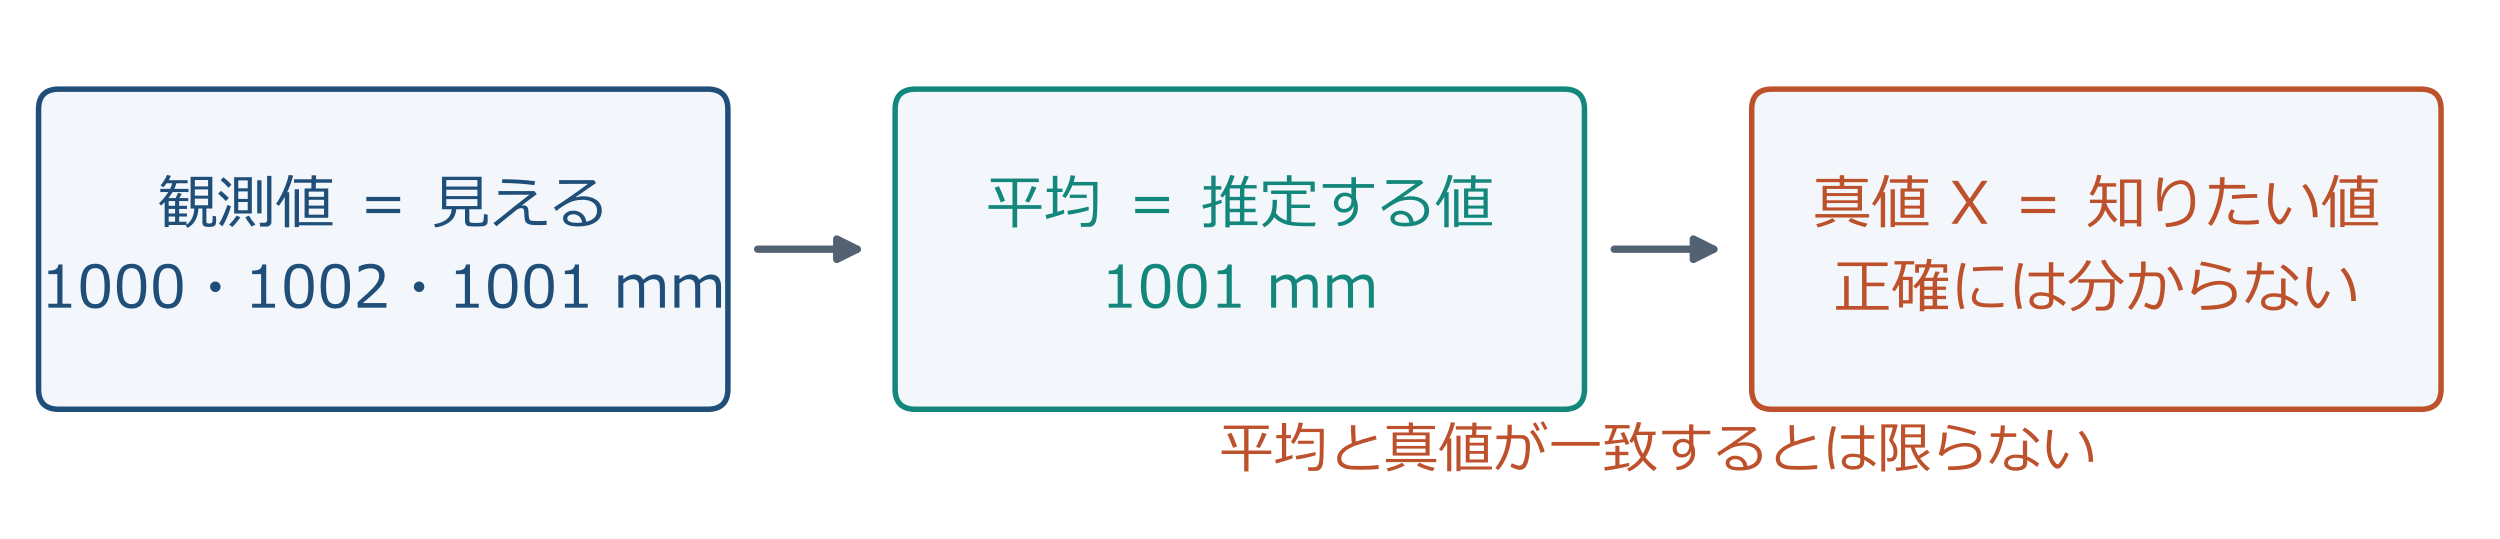
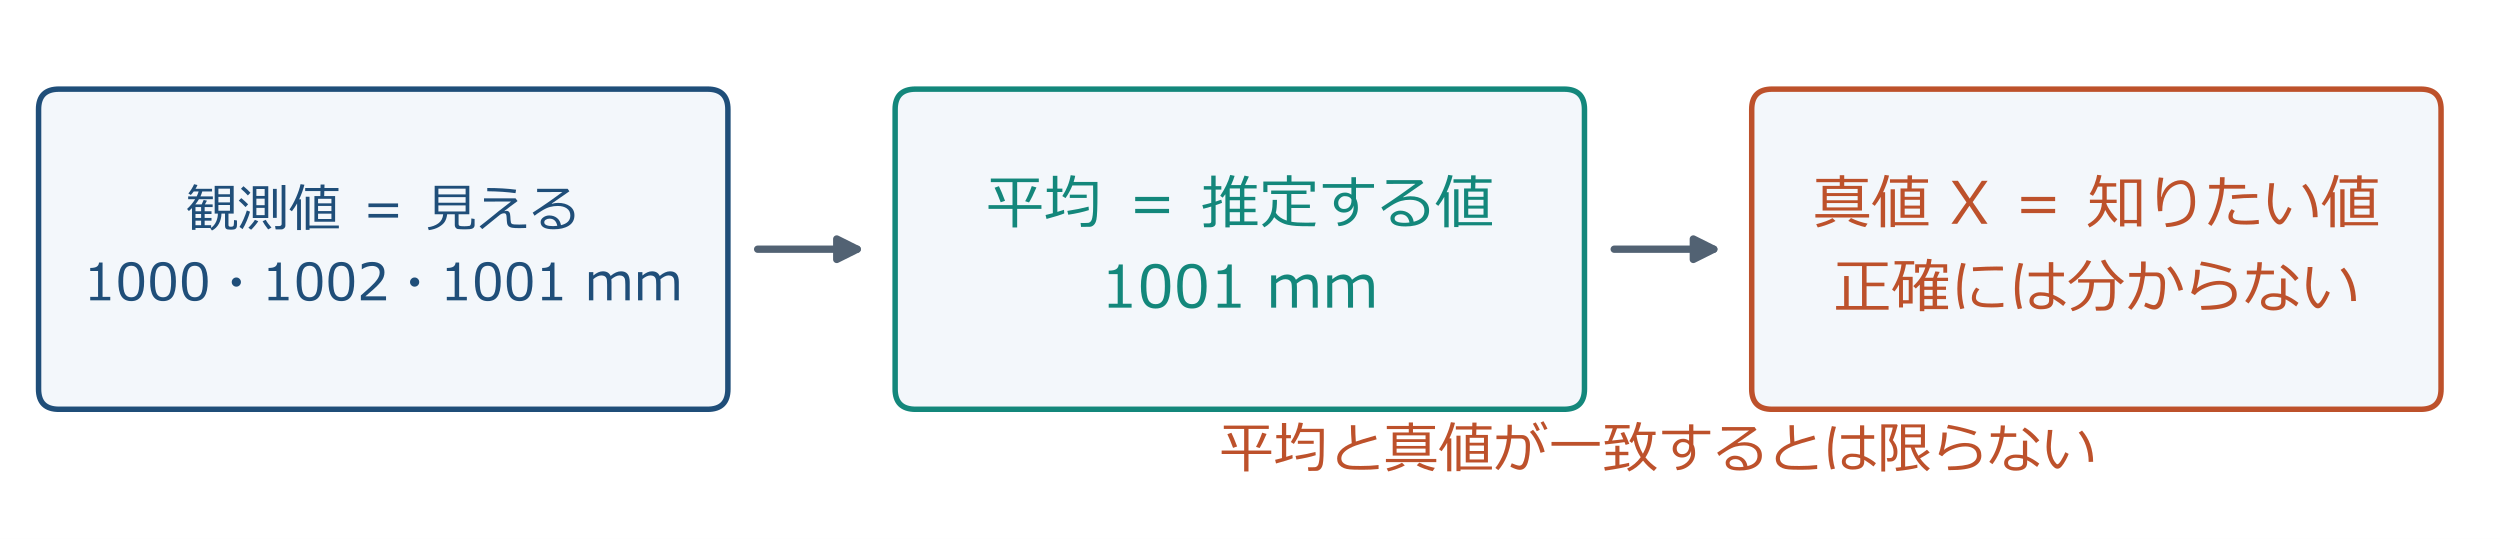
<svg xmlns="http://www.w3.org/2000/svg" xmlns:xlink="http://www.w3.org/1999/xlink" width="684pt" height="147.456pt" viewBox="0 0 684 147.456" version="1.1">
  <defs>
    <style type="text/css">*{stroke-linejoin: round; stroke-linecap: butt}</style>
  </defs>
  <g id="figure_1">
    <g id="patch_1">
      <path d="M 0 147.456 L 684 147.456 L 684 0 L 0 0 z " style="fill: #ffffff" />
    </g>
    <g id="axes_1">
      <g id="patch_2">
-         <path d="M 16.128 111.982 L 193.572 111.982 Q 199.152 111.982 199.152 106.438 L 199.152 29.93 Q 199.152 24.386 193.572 24.386 L 16.128 24.386 Q 10.548 24.386 10.548 29.93 L 10.548 106.438 Q 10.548 111.982 16.128 111.982 z " clip-path="url(#pa58e7e24e2)" style="fill: #f3f7fb; stroke: #1f4e79; stroke-width: 1.5; stroke-linejoin: miter" />
+         <path d="M 16.128 111.982 L 193.572 111.982 Q 199.152 111.982 199.152 106.438 L 199.152 29.93 Q 199.152 24.386 193.572 24.386 L 16.128 24.386 Q 10.548 24.386 10.548 29.93 L 10.548 106.438 Q 10.548 111.982 16.128 111.982 z " clip-path="url(#p245e03a4b0)" style="fill: #f3f7fb; stroke: #1f4e79; stroke-width: 1.5; stroke-linejoin: miter" />
      </g>
      <g id="patch_3">
-         <path d="M 250.488 111.982 L 427.932 111.982 Q 433.512 111.982 433.512 106.438 L 433.512 29.93 Q 433.512 24.386 427.932 24.386 L 250.488 24.386 Q 244.908 24.386 244.908 29.93 L 244.908 106.438 Q 244.908 111.982 250.488 111.982 z " clip-path="url(#pa58e7e24e2)" style="fill: #f3f7fb; stroke: #13877b; stroke-width: 1.5; stroke-linejoin: miter" />
+         <path d="M 250.488 111.982 L 427.932 111.982 Q 433.512 111.982 433.512 106.438 L 433.512 29.93 Q 433.512 24.386 427.932 24.386 L 250.488 24.386 Q 244.908 24.386 244.908 29.93 L 244.908 106.438 Q 244.908 111.982 250.488 111.982 z " clip-path="url(#p245e03a4b0)" style="fill: #f3f7fb; stroke: #13877b; stroke-width: 1.5; stroke-linejoin: miter" />
      </g>
      <g id="patch_4">
-         <path d="M 484.848 111.982 L 662.292 111.982 Q 667.872 111.982 667.872 106.438 L 667.872 29.93 Q 667.872 24.386 662.292 24.386 L 484.848 24.386 Q 479.268 24.386 479.268 29.93 L 479.268 106.438 Q 479.268 111.982 484.848 111.982 z " clip-path="url(#pa58e7e24e2)" style="fill: #f3f7fb; stroke: #bd512b; stroke-width: 1.5; stroke-linejoin: miter" />
+         <path d="M 484.848 111.982 L 662.292 111.982 Q 667.872 111.982 667.872 106.438 L 667.872 29.93 Q 667.872 24.386 662.292 24.386 L 484.848 24.386 Q 479.268 24.386 479.268 29.93 L 479.268 106.438 Q 479.268 111.982 484.848 111.982 z " clip-path="url(#p245e03a4b0)" style="fill: #f3f7fb; stroke: #bd512b; stroke-width: 1.5; stroke-linejoin: miter" />
      </g>
      <g id="text_1">
-         <g style="fill: #1f4e79" transform="translate(43.4125 61.23725) scale(0.16 -0.16)">
+         <g style="fill: #1f4e79" transform="translate(51.09219 62.10559) scale(0.14 -0.14)">
          <defs>
            <path id="Meiryo-89b3" d="M 2241 225 L 3050 225 L 3050 -109 Q 3463 194 3678 672 Q 3894 1150 3894 1669 L 3894 1675 L 3494 1675 L 3494 5147 L 5872 5147 L 5872 1675 L 5219 1675 L 5219 256 Q 5219 144 5278 87 Q 5338 31 5528 31 Q 5691 31 5777 82 Q 5863 134 5875 221 Q 5888 309 5902 489 Q 5916 669 5916 872 L 6281 819 Q 6288 600 6288 363 Q 6288 31 6216 -100 Q 6144 -231 5994 -284 Q 5844 -338 5491 -338 Q 5053 -338 4920 -219 Q 4788 -100 4788 119 L 4788 1675 L 4344 1675 Q 4331 969 4018 400 Q 3706 -169 3156 -441 L 2953 -175 Q 2969 -166 3022 -128 L 1094 -128 L 1094 -356 L 656 -356 L 656 2366 Q 531 2234 269 1994 L 41 2256 Q 628 2788 1053 3475 L 178 3475 L 178 3828 L 1247 3828 Q 1388 4119 1488 4441 L 872 4441 Q 678 4175 506 4003 L 203 4200 Q 372 4378 601 4750 Q 831 5122 916 5350 L 1341 5250 Q 1263 5047 1097 4775 L 3163 4775 L 3163 4441 L 1944 4441 Q 1825 4059 1716 3828 L 3266 3828 L 3266 3475 L 1525 3475 Q 1322 3131 1069 2822 L 1863 2822 Q 1969 3041 2116 3384 L 2528 3294 Q 2463 3156 2269 2822 L 3241 2822 L 3241 2491 L 2241 2491 L 2241 1969 L 3097 1969 L 3097 1628 L 2241 1628 L 2241 1131 L 3097 1131 L 3097 794 L 2241 794 L 2241 225 z M 3959 4097 L 5406 4097 L 5406 4794 L 3959 4794 L 3959 4097 z M 3959 3078 L 5406 3078 L 5406 3769 L 3959 3769 L 3959 3078 z M 5406 2750 L 3959 2750 L 3959 2031 L 5406 2031 L 5406 2750 z M 1094 2491 L 1094 1969 L 1797 1969 L 1797 2491 L 1094 2491 z M 1094 1628 L 1094 1131 L 1797 1131 L 1797 1628 L 1094 1628 z M 1094 225 L 1797 225 L 1797 794 L 1094 794 L 1094 225 z " transform="scale(0.015625)" />
            <path id="Meiryo-6e2c" d="M 5938 172 Q 5938 -28 5780 -165 Q 5622 -303 5463 -303 L 4719 -303 L 4647 119 L 5188 119 Q 5303 119 5386 187 Q 5469 256 5469 363 L 5469 5250 L 5938 5250 L 5938 172 z M 3797 1125 L 1859 1125 L 1859 5100 L 3797 5100 L 3797 1125 z M 3347 3881 L 3347 4750 L 2309 4750 L 2309 3881 L 3347 3881 z M 3347 2725 L 3347 3547 L 2309 3547 L 2309 2725 L 3347 2725 z M 3347 2391 L 2309 2391 L 2309 1484 L 3347 1484 L 3347 2391 z M 1566 4284 L 1244 3947 Q 903 4334 384 4781 L 691 5100 Q 1225 4666 1566 4284 z M 4856 1138 L 4384 1138 L 4384 4769 L 4856 4769 L 4856 1138 z M 1278 2834 L 950 2491 Q 622 2850 109 3300 L 422 3613 Q 859 3256 1278 2834 z M 1513 1916 Q 1384 1425 1112 778 Q 841 131 584 -266 L 200 9 Q 434 350 704 972 Q 975 1594 1116 2066 L 1513 1916 z M 4197 -75 L 3784 -303 Q 3309 291 3088 722 L 3484 897 Q 3719 453 4197 -75 z M 2544 722 Q 2431 528 2129 167 Q 1828 -194 1650 -344 L 1309 -88 Q 1497 75 1759 392 Q 2022 709 2125 897 L 2544 722 z " transform="scale(0.015625)" />
            <path id="Meiryo-5024" d="M 1003 -384 L 1003 2947 Q 719 2441 350 1966 L 50 2188 Q 491 2809 886 3717 Q 1281 4625 1434 5356 L 1916 5284 Q 1719 4456 1263 3463 L 1484 3463 L 1484 -384 L 1003 -384 z M 3169 656 L 3169 3866 L 3909 3866 L 3922 4494 L 2013 4494 L 2013 4878 L 3931 4878 L 3941 5309 L 4434 5309 L 4422 4878 L 6178 4878 L 6178 4494 L 4409 4494 L 4391 3866 L 5759 3866 L 5759 656 L 3169 656 z M 5297 2959 L 5297 3528 L 3625 3528 L 3625 2959 L 5297 2959 z M 3625 1994 L 5297 1994 L 5297 2631 L 3625 2631 L 3625 1994 z M 3625 1000 L 5297 1000 L 5297 1666 L 3625 1666 L 3625 1000 z M 2084 -356 L 2084 3781 L 2556 3781 L 2556 184 L 6225 184 L 6225 -169 L 2556 -169 L 2556 -356 L 2084 -356 z " transform="scale(0.015625)" />
            <path id="Meiryo-20" transform="scale(0.015625)" />
            <path id="Meiryo-ff1d" d="M 5057 2484 L 1351 2484 L 1351 2947 L 5057 2947 L 5057 2484 z M 5057 1172 L 1351 1172 L 1351 1634 L 5057 1634 L 5057 1172 z " transform="scale(0.015625)" />
            <path id="Meiryo-898b" d="M 322 -394 L 206 -34 Q 994 69 1525 461 Q 2056 853 2125 1591 L 1059 1591 L 1059 5150 L 5394 5150 L 5394 1591 L 4050 1591 L 4050 350 Q 4050 213 4158 152 Q 4266 91 4781 91 Q 4831 91 5090 105 Q 5350 119 5415 141 Q 5481 163 5532 231 Q 5584 300 5614 483 Q 5644 666 5644 1069 L 6053 1003 L 6053 247 Q 6053 9 5893 -122 Q 5734 -253 5418 -275 Q 5103 -297 4834 -297 Q 4650 -297 4336 -284 Q 4022 -272 3939 -253 Q 3856 -234 3767 -167 Q 3678 -100 3626 9 Q 3575 119 3575 266 L 3575 1591 L 2622 1591 Q 2550 1009 2314 645 Q 2078 281 1561 -11 Q 1044 -303 322 -394 z M 1525 4078 L 4931 4078 L 4931 4791 L 1525 4791 L 1525 4078 z M 1525 3034 L 4931 3034 L 4931 3731 L 1525 3731 L 1525 3034 z M 4931 2700 L 1525 2700 L 1525 1944 L 4931 1944 L 4931 2700 z " transform="scale(0.015625)" />
            <path id="Meiryo-3048" d="M 4841 4666 L 4769 4231 Q 3297 4444 1238 4469 L 1238 4878 Q 3253 4878 4841 4666 z M 5025 3244 Q 4141 2600 3353 1978 Q 3513 2019 3641 2019 Q 4103 2019 4122 1338 Q 4122 1163 4150 880 Q 4178 597 4201 537 Q 4225 478 4290 409 Q 4356 341 4634 320 Q 4913 300 5234 300 Q 5684 300 6106 328 L 6100 -122 Q 5747 -144 5278 -144 Q 4591 -144 4323 -91 Q 4056 -38 3907 96 Q 3759 231 3721 451 Q 3684 672 3650 1325 Q 3638 1525 3569 1620 Q 3500 1716 3359 1716 Q 3066 1716 2794 1503 Q 2522 1291 616 -263 L 281 72 Q 947 578 2247 1638 Q 2581 1928 3231 2416 Q 3922 2938 4219 3188 L 831 3175 L 831 3584 L 4775 3584 L 5025 3244 z " transform="scale(0.015625)" />
            <path id="Meiryo-308b" d="M 4056 228 Q 5228 509 5228 1434 Q 5228 2006 4797 2318 Q 4366 2631 3647 2631 Q 3153 2631 2683 2506 Q 2213 2381 1602 1997 Q 991 1613 750 1409 L 519 1794 Q 2422 3022 4238 4378 L 1075 4366 L 1075 4781 L 4891 4781 L 5109 4463 L 2906 2938 L 2931 2900 Q 3313 3016 3691 3016 Q 4588 3016 5164 2603 Q 5741 2191 5741 1463 Q 5741 609 5034 160 Q 4328 -288 3141 -288 Q 1509 -288 1509 609 Q 1509 963 1846 1203 Q 2184 1444 2588 1444 Q 3153 1444 3556 1128 Q 3959 813 4056 228 z M 3597 147 Q 3416 1044 2622 1044 Q 2369 1044 2167 919 Q 1966 794 1966 588 Q 1966 109 3072 109 Q 3313 109 3597 147 z " transform="scale(0.015625)" />
          </defs>
          <use xlink:href="#Meiryo-89b3" />
          <use xlink:href="#Meiryo-6e2c" transform="translate(100 0)" />
          <use xlink:href="#Meiryo-5024" transform="translate(200 0)" />
          <use xlink:href="#Meiryo-20" transform="translate(300 0)" />
          <use xlink:href="#Meiryo-ff1d" transform="translate(333.9844 0)" />
          <use xlink:href="#Meiryo-20" transform="translate(433.9844 0)" />
          <use xlink:href="#Meiryo-898b" transform="translate(467.9688 0)" />
          <use xlink:href="#Meiryo-3048" transform="translate(567.9688 0)" />
          <use xlink:href="#Meiryo-308b" transform="translate(667.9688 0)" />
        </g>
-         <g style="fill: #1f4e79" transform="translate(11.15375 84.17075) scale(0.16 -0.16)">
+         <g style="fill: #1f4e79" transform="translate(22.86578 82.17241) scale(0.14 -0.14)">
          <defs>
            <path id="Meiryo-31" d="M 3338 0 L 831 0 L 831 431 L 1813 431 L 1813 3669 L 831 3669 L 831 4050 Q 1406 4053 1653 4214 Q 1900 4375 1931 4725 L 2375 4725 L 2375 431 L 3338 431 L 3338 0 z " transform="scale(0.015625)" />
            <path id="Meiryo-30" d="M 1991 -97 Q 1159 -97 768 497 Q 378 1091 378 2350 Q 378 3609 770 4206 Q 1163 4803 1991 4803 Q 2813 4803 3206 4204 Q 3600 3606 3600 2356 Q 3600 1094 3209 498 Q 2819 -97 1991 -97 z M 1991 4325 Q 1456 4325 1215 3901 Q 975 3478 975 2350 Q 975 1231 1215 806 Q 1456 381 1991 381 Q 2525 381 2764 806 Q 3003 1231 3003 2356 Q 3003 3459 2765 3892 Q 2528 4325 1991 4325 z " transform="scale(0.015625)" />
            <path id="Meiryo-30fb" d="M 2631 2284 Q 2631 2522 2800 2690 Q 2969 2859 3206 2859 Q 3444 2859 3612 2690 Q 3781 2522 3781 2284 Q 3781 2047 3612 1878 Q 3444 1709 3206 1709 Q 2969 1709 2800 1878 Q 2631 2047 2631 2284 z " transform="scale(0.015625)" />
            <path id="Meiryo-32" d="M 3606 0 L 456 0 L 456 609 Q 956 1041 1579 1612 Q 2203 2184 2506 2618 Q 2809 3053 2809 3488 Q 2809 3872 2554 4087 Q 2300 4303 1863 4303 Q 1222 4303 603 3897 L 572 3897 L 572 4506 Q 1203 4806 1878 4806 Q 2591 4806 3000 4461 Q 3409 4116 3409 3519 Q 3409 3200 3304 2909 Q 3200 2619 2978 2344 Q 2756 2069 2447 1759 Q 2138 1450 1025 503 L 3606 503 L 3606 0 z " transform="scale(0.015625)" />
            <path id="Meiryo-6d" d="M 5084 0 L 5084 1978 Q 5084 2550 5004 2742 Q 4925 2934 4761 3023 Q 4597 3113 4347 3113 Q 3919 3113 3338 2641 Q 3356 2478 3356 2225 L 3356 0 L 2806 0 L 2806 1978 Q 2806 2566 2726 2752 Q 2647 2938 2486 3025 Q 2325 3113 2078 3113 Q 1631 3113 1081 2656 L 1081 0 L 531 0 L 531 3531 L 1081 3531 L 1081 3106 Q 1709 3631 2269 3631 Q 2991 3631 3244 3053 Q 3925 3631 4538 3631 Q 5634 3631 5634 2300 L 5634 0 L 5084 0 z " transform="scale(0.015625)" />
          </defs>
          <use xlink:href="#Meiryo-31" />
          <use xlink:href="#Meiryo-30" transform="translate(62.10938 0)" />
          <use xlink:href="#Meiryo-30" transform="translate(124.2188 0)" />
          <use xlink:href="#Meiryo-30" transform="translate(186.3281 0)" />
          <use xlink:href="#Meiryo-30fb" transform="translate(248.4375 0)" />
          <use xlink:href="#Meiryo-31" transform="translate(348.4375 0)" />
          <use xlink:href="#Meiryo-30" transform="translate(410.5469 0)" />
          <use xlink:href="#Meiryo-30" transform="translate(472.6562 0)" />
          <use xlink:href="#Meiryo-32" transform="translate(534.7656 0)" />
          <use xlink:href="#Meiryo-30fb" transform="translate(596.875 0)" />
          <use xlink:href="#Meiryo-31" transform="translate(696.875 0)" />
          <use xlink:href="#Meiryo-30" transform="translate(758.9844 0)" />
          <use xlink:href="#Meiryo-30" transform="translate(821.0938 0)" />
          <use xlink:href="#Meiryo-31" transform="translate(883.2031 0)" />
          <use xlink:href="#Meiryo-20" transform="translate(945.3125 0)" />
          <use xlink:href="#Meiryo-6d" transform="translate(979.2969 0)" />
          <use xlink:href="#Meiryo-6d" transform="translate(1075.244 0)" />
        </g>
      </g>
      <g id="patch_5">
        <path d="M 207.289 68.184 Q 222.028 68.184 234.532 68.184 " style="fill: none; stroke: #526273; stroke-width: 2; stroke-linecap: round" />
        <path d="M 228.932 65.384 L 234.532 68.184 L 228.932 70.984 z " style="fill: #526273; stroke: #526273; stroke-width: 2; stroke-linecap: round" />
      </g>
      <g id="text_2">
        <g style="fill: #13877b" transform="translate(269.7725 61.23725) scale(0.16 -0.16)">
          <defs>
            <path id="Meiryo-5e73" d="M 275 1638 L 275 2044 L 2900 2044 L 2900 4563 L 525 4563 L 525 4959 L 5778 4959 L 5778 4563 L 3409 4563 L 3409 2044 L 6066 2044 L 6066 1638 L 3409 1638 L 3409 -400 L 2900 -400 L 2900 1638 L 275 1638 z M 4709 2338 L 4284 2475 Q 4669 3159 5009 4131 L 5519 3981 Q 5056 2900 4709 2338 z M 1606 2356 Q 1256 3297 941 3950 L 1413 4119 Q 1669 3609 2084 2519 L 1606 2356 z " transform="scale(0.015625)" />
            <path id="Meiryo-5747" d="M 4000 -338 L 3950 94 L 4438 91 Q 4684 88 4793 105 Q 4903 122 5006 208 Q 5109 294 5170 450 Q 5231 606 5278 965 Q 5325 1325 5325 1903 L 5325 3178 Q 5325 3666 5319 4200 L 3053 4200 Q 2781 3513 2303 2816 L 1950 3038 Q 2663 4109 2866 5322 L 3363 5256 Q 3309 4966 3188 4584 L 5797 4584 L 5797 3250 Q 5797 2169 5769 1442 Q 5741 716 5678 439 Q 5616 163 5506 5 Q 5397 -153 5258 -233 Q 5119 -313 5005 -322 Q 4891 -331 4000 -338 z M 222 531 L 116 963 Q 484 1047 913 1163 L 913 3481 L 253 3481 L 253 3853 L 913 3853 L 913 5256 L 1409 5256 L 1409 3853 L 1959 3853 L 1959 3481 L 1409 3481 L 1409 1306 Q 1894 1450 2134 1534 L 2166 1138 Q 1659 922 222 531 z M 2769 2834 L 2769 3188 L 4622 3188 L 4622 2834 L 2769 2834 z M 2603 994 L 2500 1413 Q 3766 1606 4825 1881 L 4856 1497 Q 3900 1194 2603 994 z " transform="scale(0.015625)" />
            <path id="Meiryo-63a8" d="M 4722 263 L 6159 263 L 6159 -134 L 3122 -134 L 3122 -391 L 2647 -391 L 2647 3241 Q 2625 3206 2353 2863 L 2084 3069 Q 2856 4206 3175 5350 L 3659 5250 Q 3531 4803 3269 4238 L 4331 4238 Q 4600 4872 4741 5278 L 5219 5172 Q 5153 4994 4794 4238 L 6066 4238 L 6066 3866 L 4722 3866 L 4722 2953 L 5922 2953 L 5922 2581 L 4722 2581 L 4722 1653 L 5950 1653 L 5950 1275 L 4722 1275 L 4722 263 z M 3122 3866 L 3122 2953 L 4241 2953 L 4241 3866 L 3122 3866 z M 3122 2581 L 3122 1653 L 4241 1653 L 4241 2581 L 3122 2581 z M 3122 263 L 4241 263 L 4241 1275 L 3122 1275 L 3122 263 z M 238 1647 L 125 2047 Q 469 2116 1100 2294 L 1100 3744 L 284 3744 L 284 4122 L 1100 4122 L 1100 5278 L 1581 5278 L 1581 4122 L 2203 4122 L 2203 3744 L 1581 3744 L 1581 2434 Q 1994 2559 2197 2641 L 2281 2300 Q 2056 2197 1581 2041 L 1581 59 Q 1581 -141 1429 -258 Q 1278 -375 1072 -375 L 316 -375 L 263 47 L 844 47 Q 1100 47 1100 250 L 1100 1888 Q 584 1731 238 1647 z " transform="scale(0.015625)" />
            <path id="Meiryo-5b9a" d="M 5563 3516 L 5563 4238 L 850 4238 L 850 3475 L 400 3475 L 400 4625 L 2978 4625 L 2978 5322 L 3481 5322 L 3481 4625 L 6028 4625 L 6028 3516 L 5563 3516 z M 1763 1200 Q 2163 619 2906 375 L 2966 356 L 2966 3266 L 1256 3266 L 1256 3644 L 5125 3644 L 5125 3266 L 3463 3266 L 3463 2103 L 5497 2103 L 5497 1731 L 3463 1731 L 3463 228 Q 4028 125 5069 125 Q 5369 125 6125 141 L 6019 -266 L 5494 -266 Q 4472 -266 4001 -234 Q 3531 -203 3093 -111 Q 2656 -19 2250 206 Q 1844 431 1591 728 Q 1228 22 509 -384 L 263 -69 Q 694 194 945 567 Q 1197 941 1308 1361 Q 1419 1781 1419 2516 L 1419 2625 L 1894 2625 Q 1894 1697 1763 1200 z " transform="scale(0.015625)" />
            <path id="Meiryo-3059" d="M 3644 2675 Q 3466 3028 2900 3028 Q 2625 3025 2409 2800 Q 2194 2575 2197 2297 Q 2197 1994 2365 1809 Q 2534 1625 2825 1625 Q 3194 1625 3414 1865 Q 3634 2106 3644 2497 L 3644 2675 z M 6113 3944 L 4141 3944 L 4141 2741 Q 4347 2378 4347 1747 Q 4344 922 3736 361 Q 3128 -200 2234 -256 L 2106 134 Q 2856 188 3367 650 Q 3878 1113 3878 1797 Q 3878 1913 3866 2006 Q 3788 1644 3500 1436 Q 3213 1228 2809 1228 Q 2353 1228 2037 1517 Q 1722 1806 1722 2244 Q 1722 2747 2076 3083 Q 2431 3419 2947 3419 Q 3334 3419 3638 3191 L 3638 3944 L 506 3944 L 506 4353 L 3638 4353 L 3638 5100 L 4141 5100 L 4141 4353 L 6113 4353 L 6113 3944 z " transform="scale(0.015625)" />
          </defs>
          <use xlink:href="#Meiryo-5e73" />
          <use xlink:href="#Meiryo-5747" transform="translate(100 0)" />
          <use xlink:href="#Meiryo-20" transform="translate(200 0)" />
          <use xlink:href="#Meiryo-ff1d" transform="translate(233.9844 0)" />
          <use xlink:href="#Meiryo-20" transform="translate(333.9844 0)" />
          <use xlink:href="#Meiryo-63a8" transform="translate(367.9688 0)" />
          <use xlink:href="#Meiryo-5b9a" transform="translate(467.9688 0)" />
          <use xlink:href="#Meiryo-3059" transform="translate(567.9688 0)" />
          <use xlink:href="#Meiryo-308b" transform="translate(667.9688 0)" />
          <use xlink:href="#Meiryo-5024" transform="translate(767.9688 0)" />
        </g>
        <g style="fill: #13877b" transform="translate(301.2638 84.17075) scale(0.16 -0.16)">
          <use xlink:href="#Meiryo-31" />
          <use xlink:href="#Meiryo-30" transform="translate(62.10938 0)" />
          <use xlink:href="#Meiryo-30" transform="translate(124.2188 0)" />
          <use xlink:href="#Meiryo-31" transform="translate(186.3281 0)" />
          <use xlink:href="#Meiryo-20" transform="translate(248.4375 0)" />
          <use xlink:href="#Meiryo-6d" transform="translate(282.4219 0)" />
          <use xlink:href="#Meiryo-6d" transform="translate(378.3691 0)" />
        </g>
      </g>
      <g id="patch_6">
        <path d="M 441.649 68.184 Q 456.388 68.184 468.892 68.184 " style="fill: none; stroke: #526273; stroke-width: 2; stroke-linecap: round" />
        <path d="M 463.292 65.384 L 468.892 68.184 L 463.292 70.984 z " style="fill: #526273; stroke: #526273; stroke-width: 2; stroke-linecap: round" />
      </g>
      <g id="text_3">
        <g style="fill: #bd512b" transform="translate(496.0587 61.23725) scale(0.16 -0.16)">
          <defs>
            <path id="Meiryo-771f" d="M 1041 1453 L 1041 4153 L 2919 4153 L 2919 4553 L 353 4553 L 353 4919 L 2919 4919 L 2919 5322 L 3409 5322 L 3409 4919 L 5981 4919 L 5981 4553 L 3409 4553 L 3409 4153 L 5353 4153 L 5353 1453 L 1041 1453 z M 4878 3816 L 1497 3816 L 1497 3366 L 4878 3366 L 4878 3816 z M 4878 3038 L 1497 3038 L 1497 2581 L 4878 2581 L 4878 3038 z M 4878 2269 L 1497 2269 L 1497 1797 L 4878 1797 L 4878 2269 z M 250 688 L 250 1066 L 6131 1066 L 6131 688 L 250 688 z M 5706 -363 Q 5263 -269 4714 -70 Q 4166 128 3853 322 L 4147 634 Q 4984 216 5963 22 L 5706 -363 z M 516 -397 L 341 -44 Q 1581 275 2122 622 L 2456 309 Q 2169 131 1537 -92 Q 906 -316 516 -397 z " transform="scale(0.015625)" />
            <path id="Meiryo-58" d="M 4125 4709 L 2491 2381 L 4122 0 L 3444 0 L 2138 1972 L 797 0 L 163 0 L 1813 2353 L 200 4709 L 875 4709 L 2166 2763 L 3488 4709 L 4125 4709 z " transform="scale(0.015625)" />
            <path id="Meiryo-77e5" d="M 2097 2281 Q 2097 2253 2094 2191 Q 2250 1778 2608 1278 Q 2966 778 3291 503 L 2969 131 Q 2369 703 1963 1516 Q 1531 250 247 -397 L 44 -50 Q 1513 775 1603 2281 L 288 2281 L 288 2641 L 1644 2641 L 1644 4075 L 1166 4075 Q 878 3397 619 3063 L 259 3266 Q 559 3719 786 4320 Q 1013 4922 1081 5363 L 1553 5303 Q 1447 4822 1313 4447 L 3166 4447 L 3166 4075 L 2128 4075 L 2128 2641 L 3213 2641 L 3213 2281 L 2097 2281 z M 5425 59 L 4059 59 L 4059 -291 L 3584 -291 L 3584 4853 L 5913 4853 L 5913 -291 L 5425 -291 L 5425 59 z M 4059 425 L 5425 425 L 5425 4481 L 4059 4481 L 4059 425 z " transform="scale(0.015625)" />
            <path id="Meiryo-308a" d="M 2247 -359 L 2131 50 Q 3475 156 4187 647 Q 4900 1138 4900 2453 Q 4897 3375 4614 3864 Q 4331 4353 3859 4353 Q 3413 4350 2939 4061 Q 2466 3772 2134 3087 Q 1803 2403 1806 1397 L 1363 1369 Q 1247 2088 1247 2984 Q 1247 4131 1428 5075 L 1922 5031 Q 1713 3900 1672 2950 L 1716 2950 Q 1944 3800 2555 4286 Q 3166 4772 3844 4775 Q 4566 4775 4984 4169 Q 5403 3563 5403 2428 Q 5403 966 4603 347 Q 3803 -272 2247 -359 z " transform="scale(0.015625)" />
            <path id="Meiryo-305f" d="M 2234 5100 Q 2234 4750 2203 4263 L 4475 4263 L 4475 3847 L 2169 3847 Q 2056 2644 1637 1469 Q 1219 294 788 -231 L 416 13 Q 869 656 1230 1739 Q 1591 2822 1675 3847 L 538 3847 L 538 4263 L 1703 4263 Q 1722 4666 1722 5100 L 2234 5100 z M 5800 3250 L 5794 2841 Q 5641 2847 5513 2847 Q 4394 2847 3053 2719 L 3022 3131 Q 4244 3259 5438 3259 Q 5647 3259 5800 3250 z M 5984 0 Q 5488 -84 4641 -84 Q 3925 -84 3517 -25 Q 3109 34 2875 246 Q 2641 459 2641 766 Q 2641 1209 2997 1606 L 3347 1409 Q 3119 1103 3119 819 Q 3116 625 3330 484 Q 3544 344 4528 344 Q 5278 344 5959 428 L 5984 0 z " transform="scale(0.015625)" />
            <path id="Meiryo-3044" d="M 3150 1650 Q 3044 1353 2814 925 Q 2584 497 2345 211 Q 2106 -75 1850 -75 Q 1694 -75 1572 0 Q 1450 75 1253 290 Q 1056 506 892 882 Q 728 1259 650 1671 Q 572 2084 572 2475 Q 572 2825 644 3466 Q 719 4138 725 4447 L 1250 4447 Q 1238 4166 1150 3466 Q 1072 2841 1072 2478 Q 1072 1934 1186 1501 Q 1300 1069 1517 756 Q 1734 444 1834 444 Q 1997 444 2272 889 Q 2547 1334 2766 1850 L 3150 1650 z M 6009 731 L 5484 716 L 5484 772 Q 5484 1697 5184 2572 Q 4884 3447 4328 4134 L 4713 4378 Q 5988 2919 6009 731 z " transform="scale(0.015625)" />
          </defs>
          <use xlink:href="#Meiryo-771f" />
          <use xlink:href="#Meiryo-5024" transform="translate(100 0)" />
          <use xlink:href="#Meiryo-20" transform="translate(200 0)" />
          <use xlink:href="#Meiryo-58" transform="translate(233.9844 0)" />
          <use xlink:href="#Meiryo-20" transform="translate(300.9277 0)" />
          <use xlink:href="#Meiryo-ff1d" transform="translate(334.9121 0)" />
          <use xlink:href="#Meiryo-20" transform="translate(434.9121 0)" />
          <use xlink:href="#Meiryo-77e5" transform="translate(468.8965 0)" />
          <use xlink:href="#Meiryo-308a" transform="translate(568.8965 0)" />
          <use xlink:href="#Meiryo-305f" transform="translate(668.8965 0)" />
          <use xlink:href="#Meiryo-3044" transform="translate(768.8965 0)" />
          <use xlink:href="#Meiryo-5024" transform="translate(868.8965 0)" />
        </g>
        <g style="fill: #bd512b" transform="translate(501.57 84.17075) scale(0.16 -0.16)">
          <defs>
            <path id="Meiryo-6b63" d="M 316 -225 L 316 181 L 1197 181 L 1197 3459 L 1694 3459 L 1694 181 L 3153 181 L 3153 4547 L 472 4547 L 472 4941 L 5950 4941 L 5950 4547 L 3650 4547 L 3650 2734 L 5603 2734 L 5603 2341 L 3650 2341 L 3650 181 L 6059 181 L 6059 -225 L 316 -225 z " transform="scale(0.015625)" />
            <path id="Meiryo-78ba" d="M 4966 219 L 6166 219 L 6166 -163 L 3569 -163 L 3569 -391 L 3078 -391 L 3078 2522 Q 2881 2306 2641 2091 L 2359 2359 Q 2931 2906 3226 3393 Q 3522 3881 3681 4397 L 2988 4397 L 2988 3822 L 2569 3822 L 2569 4747 L 3775 4747 Q 3847 5056 3875 5350 L 4369 5303 Q 4344 5119 4278 4747 L 6069 4747 L 6069 3822 L 5650 3822 L 5650 4397 L 4178 4397 Q 3975 3791 3650 3272 L 4538 3272 Q 4703 3725 4775 3966 L 5250 3913 L 4953 3272 L 6166 3272 L 6166 2913 L 4966 2913 L 4966 2306 L 5944 2306 L 5944 1947 L 4966 1947 L 4966 1294 L 5944 1294 L 5944 934 L 4966 934 L 4966 219 z M 3569 2913 L 3569 2306 L 4481 2306 L 4481 2913 L 3569 2913 z M 3569 1294 L 4481 1294 L 4481 1947 L 3569 1947 L 3569 1294 z M 3569 219 L 4481 219 L 4481 934 L 3569 934 L 3569 219 z M 1238 453 L 1238 22 L 800 22 L 800 2528 Q 563 2084 309 1766 L 41 1981 Q 916 3425 1069 4722 L 316 4722 L 316 5088 L 2463 5088 L 2463 4722 L 1559 4722 Q 1469 4088 1191 3378 L 2294 3378 L 2294 453 L 1238 453 z M 1863 3019 L 1231 3019 L 1231 813 L 1863 813 L 1863 3019 z " transform="scale(0.015625)" />
            <path id="Meiryo-306b" d="M 1550 -63 L 1103 -166 Q 781 863 781 2066 Q 781 3378 1209 4897 L 1691 4813 Q 1259 3391 1259 2041 Q 1259 931 1550 -63 z M 5781 4066 Q 5284 4075 4844 4075 Q 4197 4075 2503 3988 Q 2503 4128 2484 4409 Q 4094 4503 5100 4503 Q 5600 4503 5766 4494 L 5766 4466 Q 5766 4322 5781 4066 z M 5819 91 Q 5166 22 4541 22 Q 3672 22 3242 123 Q 2813 225 2591 459 Q 2369 694 2369 1063 Q 2369 1600 2838 2197 L 3200 2003 Q 2816 1581 2816 1091 Q 2816 847 3023 697 Q 3231 547 3579 498 Q 3928 450 4569 450 Q 5219 450 5819 525 L 5819 91 z " transform="scale(0.015625)" />
            <path id="Meiryo-306f" d="M 6253 569 L 5972 184 Q 5669 459 4891 959 L 4891 769 Q 4891 294 4577 58 Q 4263 -178 3509 -178 Q 3000 -178 2636 69 Q 2272 316 2272 731 Q 2272 1156 2619 1420 Q 2966 1684 3456 1684 Q 3938 1684 4394 1569 L 4394 3416 L 2197 3416 L 2197 3838 L 4394 3838 L 4394 4984 L 4884 4984 L 4884 3838 L 6050 3838 L 6050 3416 L 4884 3416 L 4884 1397 Q 5613 1103 6253 569 z M 4422 769 L 4422 1147 Q 4047 1306 3466 1306 Q 3141 1303 2933 1158 Q 2725 1013 2725 756 Q 2725 503 2965 361 Q 3206 219 3538 219 Q 4422 219 4422 769 z M 1466 -63 L 1000 -166 Q 681 863 681 2066 Q 681 3378 1109 4897 L 1588 4813 Q 1159 3400 1159 2119 Q 1159 988 1466 -63 z " transform="scale(0.015625)" />
            <path id="Meiryo-5206" d="M 591 -394 L 400 -69 Q 1394 253 1898 931 Q 2403 1609 2434 2738 L 1203 2738 L 1203 3116 L 5181 3116 Q 4181 4044 3703 5122 L 4166 5259 Q 4841 3866 6222 2900 L 5856 2544 Q 5503 2822 5203 3097 L 5203 1647 Q 5203 1053 5118 656 Q 5034 259 4903 79 Q 4772 -100 4587 -194 Q 4403 -288 4203 -309 Q 4003 -331 3419 -331 L 3169 -331 L 3091 106 L 3913 106 Q 4269 106 4486 390 Q 4703 675 4703 1641 L 4703 2738 L 2941 2738 Q 2878 1366 2245 625 Q 1613 -116 591 -394 z M 400 2581 L 131 2888 Q 725 3284 1314 3954 Q 1903 4625 2138 5200 L 2631 5075 Q 1881 3578 400 2581 z " transform="scale(0.015625)" />
            <path id="Meiryo-304b" d="M 2197 4494 Q 2197 4213 2166 3853 L 3366 3853 Q 3809 3853 4061 3536 Q 4313 3219 4316 2706 Q 4313 1444 4047 617 Q 3781 -209 3116 -209 Q 2728 -209 2028 159 L 2184 556 Q 2347 478 2650 378 Q 2953 278 3066 278 Q 3316 278 3467 539 Q 3619 800 3720 1300 Q 3822 1800 3822 2494 Q 3822 3113 3656 3278 Q 3491 3444 3213 3444 L 2125 3444 Q 2000 2647 1853 2078 Q 1706 1509 1389 884 Q 1072 259 622 -244 L 269 13 Q 678 494 1079 1351 Q 1481 2209 1619 3378 L 397 3378 L 397 3797 L 1669 3797 Q 1691 4016 1691 5056 L 2197 5056 L 2197 4494 z M 6284 1966 L 5800 1838 Q 5372 3403 4556 4275 L 4922 4525 Q 5353 4084 5745 3345 Q 6138 2606 6284 1966 z " transform="scale(0.015625)" />
            <path id="Meiryo-3089" d="M 5178 4225 L 4934 3816 Q 4706 3922 4248 4064 Q 3791 4206 3289 4339 Q 2788 4472 1747 4653 L 1888 5050 Q 3025 4859 3931 4609 Q 4838 4359 5178 4225 z M 1909 -244 L 1844 184 Q 3850 209 4547 536 Q 5244 863 5244 1447 Q 5244 1963 4880 2242 Q 4516 2522 3900 2522 Q 3163 2522 2377 2198 Q 1591 1875 1178 1375 L 769 1613 Q 1175 2656 1222 4153 L 1728 4141 Q 1706 3297 1391 2119 Q 1819 2472 2526 2701 Q 3234 2931 3847 2931 Q 4753 2931 5256 2550 Q 5759 2169 5759 1447 Q 5759 647 4939 201 Q 4119 -244 2050 -244 L 1909 -244 z " transform="scale(0.015625)" />
            <path id="Meiryo-306a" d="M 2119 4972 Q 2097 4481 2041 4056 L 3431 4056 L 3431 3641 L 1978 3641 Q 1656 1766 653 453 L 288 722 Q 1175 1922 1484 3641 L 463 3641 L 463 4056 L 1550 4056 Q 1613 4513 1625 4978 L 2119 4972 z M 6131 3231 L 5747 2925 Q 5169 3656 4147 4428 L 4428 4738 Q 5306 4225 6131 3231 z M 6119 525 L 5869 128 Q 5213 659 4706 906 L 4706 609 Q 4706 -309 3356 -309 Q 2800 -309 2408 -71 Q 2016 166 2016 584 Q 2016 1044 2414 1309 Q 2813 1575 3388 1575 Q 3834 1575 4213 1500 L 4213 3194 L 4706 3194 L 4706 1353 Q 5328 1116 6119 525 z M 4225 1088 Q 3809 1197 3388 1197 Q 3022 1197 2747 1045 Q 2472 894 2472 628 Q 2472 97 3419 97 Q 4225 97 4225 622 L 4225 1088 z " transform="scale(0.015625)" />
          </defs>
          <use xlink:href="#Meiryo-6b63" />
          <use xlink:href="#Meiryo-78ba" transform="translate(100 0)" />
          <use xlink:href="#Meiryo-306b" transform="translate(200 0)" />
          <use xlink:href="#Meiryo-306f" transform="translate(300 0)" />
          <use xlink:href="#Meiryo-5206" transform="translate(400 0)" />
          <use xlink:href="#Meiryo-304b" transform="translate(500 0)" />
          <use xlink:href="#Meiryo-3089" transform="translate(600 0)" />
          <use xlink:href="#Meiryo-306a" transform="translate(700 0)" />
          <use xlink:href="#Meiryo-3044" transform="translate(800 0)" />
        </g>
      </g>
      <g id="text_4">
        <g style="fill: #bd512b" transform="translate(333.6 128.0592) scale(0.15 -0.15)">
          <defs>
            <path id="Meiryo-3068" d="M 5794 -109 Q 4903 -200 3881 -200 Q 3438 -200 2917 -184 Q 2397 -169 2061 -100 Q 1725 -31 1462 147 Q 1200 325 1078 562 Q 956 800 956 1109 Q 956 2178 2659 2903 Q 2575 3891 2559 5006 L 3078 5006 Q 3075 4872 3075 4722 Q 3075 3991 3138 3091 Q 3741 3313 5441 3797 L 5569 3353 Q 5075 3222 4029 2919 Q 2984 2616 2468 2342 Q 1953 2069 1700 1764 Q 1447 1459 1447 1122 Q 1447 953 1512 815 Q 1578 678 1722 562 Q 1866 447 2114 361 Q 2363 275 2784 256 Q 3206 238 3703 241 Q 4856 241 5794 353 L 5794 -109 z " transform="scale(0.015625)" />
            <path id="Meiryo-304c" d="M 2150 4494 Q 2150 4213 2122 3853 L 3322 3853 Q 3766 3853 4017 3536 Q 4269 3219 4269 2706 Q 4269 1447 4003 619 Q 3738 -209 3072 -209 Q 2684 -209 1984 159 L 2138 556 Q 2306 475 2607 376 Q 2909 278 3022 278 Q 3278 275 3429 548 Q 3581 822 3679 1317 Q 3778 1813 3778 2494 Q 3778 3116 3611 3280 Q 3444 3444 3169 3444 L 2081 3444 Q 1972 2381 1576 1406 Q 1181 431 578 -244 L 225 13 Q 631 494 1032 1351 Q 1434 2209 1575 3378 L 353 3378 L 353 3797 L 1625 3797 Q 1647 4016 1647 5056 L 2150 5056 L 2150 4494 z M 5984 1903 L 5497 1775 Q 5072 3341 4256 4213 L 4622 4463 Q 5050 4025 5444 3279 Q 5838 2534 5984 1903 z M 6313 4591 L 5953 4444 Q 5744 4928 5506 5309 L 5838 5469 Q 6053 5134 6313 4591 z M 5416 4463 L 5056 4303 Q 4831 4806 4603 5178 L 4941 5334 Q 5213 4913 5416 4463 z " transform="scale(0.015625)" />
            <path id="Meiryo-4e00" d="M 381 2606 L 381 3050 L 6006 3050 L 6006 2606 L 381 2606 z " transform="scale(0.015625)" />
            <path id="Meiryo-81f4" d="M 4669 866 Q 3966 9 3044 -403 L 2803 -69 Q 3759 388 4391 1263 Q 3747 2263 3588 3234 Q 3472 3056 3369 2919 L 3069 3147 Q 3663 4094 3956 5388 L 4453 5309 Q 4328 4788 4116 4250 L 6131 4250 L 6131 3859 L 5756 3859 Q 5706 2384 4947 1241 Q 5491 556 6275 28 L 5934 -350 Q 5209 169 4669 866 z M 4650 1672 Q 5231 2697 5263 3859 L 3944 3859 Q 3938 3844 3897 3769 Q 4113 2569 4650 1672 z M 244 2750 L 172 3134 L 600 3169 Q 900 3913 1128 4631 L 244 4631 L 244 5016 L 3097 5016 L 3097 4631 L 1628 4631 Q 1356 3853 1056 3213 Q 1938 3297 2366 3356 Q 2200 3741 2044 4075 L 2463 4206 Q 2819 3484 3063 2828 L 2631 2703 Q 2575 2859 2506 3028 Q 1966 2934 244 2750 z M 222 -306 L 131 106 Q 750 191 1431 303 L 1431 1497 L 316 1497 L 316 1900 L 1431 1900 L 1431 2606 L 1913 2606 L 1913 1900 L 2953 1900 L 2953 1497 L 1913 1497 L 1913 388 Q 2688 525 3038 616 L 3056 244 Q 2291 -6 222 -306 z " transform="scale(0.015625)" />
            <path id="Meiryo-9650" d="M 1828 3269 Q 1953 3122 2184 2728 Q 2363 2313 2363 1906 L 2363 1894 Q 2363 1659 2320 1464 Q 2278 1269 2198 1130 Q 2119 991 2000 903 Q 1881 816 1748 786 Q 1616 756 1356 756 L 1200 756 L 1122 1163 Q 1353 1163 1508 1169 Q 1663 1175 1747 1261 Q 1831 1347 1872 1501 Q 1913 1656 1913 1878 Q 1913 2547 1409 3178 L 1409 3184 Q 1409 3194 1400 3238 Q 1391 3281 1391 3291 Q 1494 3553 1653 4078 Q 1813 4603 1813 4725 L 931 4725 L 931 -406 L 481 -406 L 481 5103 L 2297 5103 L 2394 4988 Q 2306 4638 2114 4031 Q 1922 3425 1828 3269 z M 2244 -359 L 2141 38 Q 2353 56 2781 106 L 2781 5097 L 5575 5097 L 5575 2388 L 4375 2388 Q 4528 1931 4809 1444 Q 5356 1775 5809 2141 L 6134 1813 Q 5741 1538 5009 1131 Q 5481 466 6147 -47 L 5809 -366 Q 4463 675 3916 2388 L 3263 2388 L 3263 166 Q 4200 291 4678 403 L 4700 31 Q 3750 -209 2244 -359 z M 3263 3934 L 5103 3934 L 5103 4744 L 3263 4744 L 3263 3934 z M 5103 3584 L 3263 3584 L 3263 2741 L 5103 2741 L 5103 3584 z " transform="scale(0.015625)" />
          </defs>
          <use xlink:href="#Meiryo-5e73" />
          <use xlink:href="#Meiryo-5747" transform="translate(100 0)" />
          <use xlink:href="#Meiryo-3068" transform="translate(200 0)" />
          <use xlink:href="#Meiryo-771f" transform="translate(300 0)" />
          <use xlink:href="#Meiryo-5024" transform="translate(400 0)" />
          <use xlink:href="#Meiryo-304c" transform="translate(500 0)" />
          <use xlink:href="#Meiryo-4e00" transform="translate(600 0)" />
          <use xlink:href="#Meiryo-81f4" transform="translate(700 0)" />
          <use xlink:href="#Meiryo-3059" transform="translate(800 0)" />
          <use xlink:href="#Meiryo-308b" transform="translate(900 0)" />
          <use xlink:href="#Meiryo-3068" transform="translate(1000 0)" />
          <use xlink:href="#Meiryo-306f" transform="translate(1100 0)" />
          <use xlink:href="#Meiryo-9650" transform="translate(1200 0)" />
          <use xlink:href="#Meiryo-3089" transform="translate(1300 0)" />
          <use xlink:href="#Meiryo-306a" transform="translate(1400 0)" />
          <use xlink:href="#Meiryo-3044" transform="translate(1500 0)" />
        </g>
      </g>
    </g>
  </g>
  <defs>
-     <clipPath id="pa58e7e24e2">
+     <clipPath id="p245e03a4b0">
      <rect x="7.2" y="7.2" width="669.6" height="133.056" />
    </clipPath>
  </defs>
</svg>
